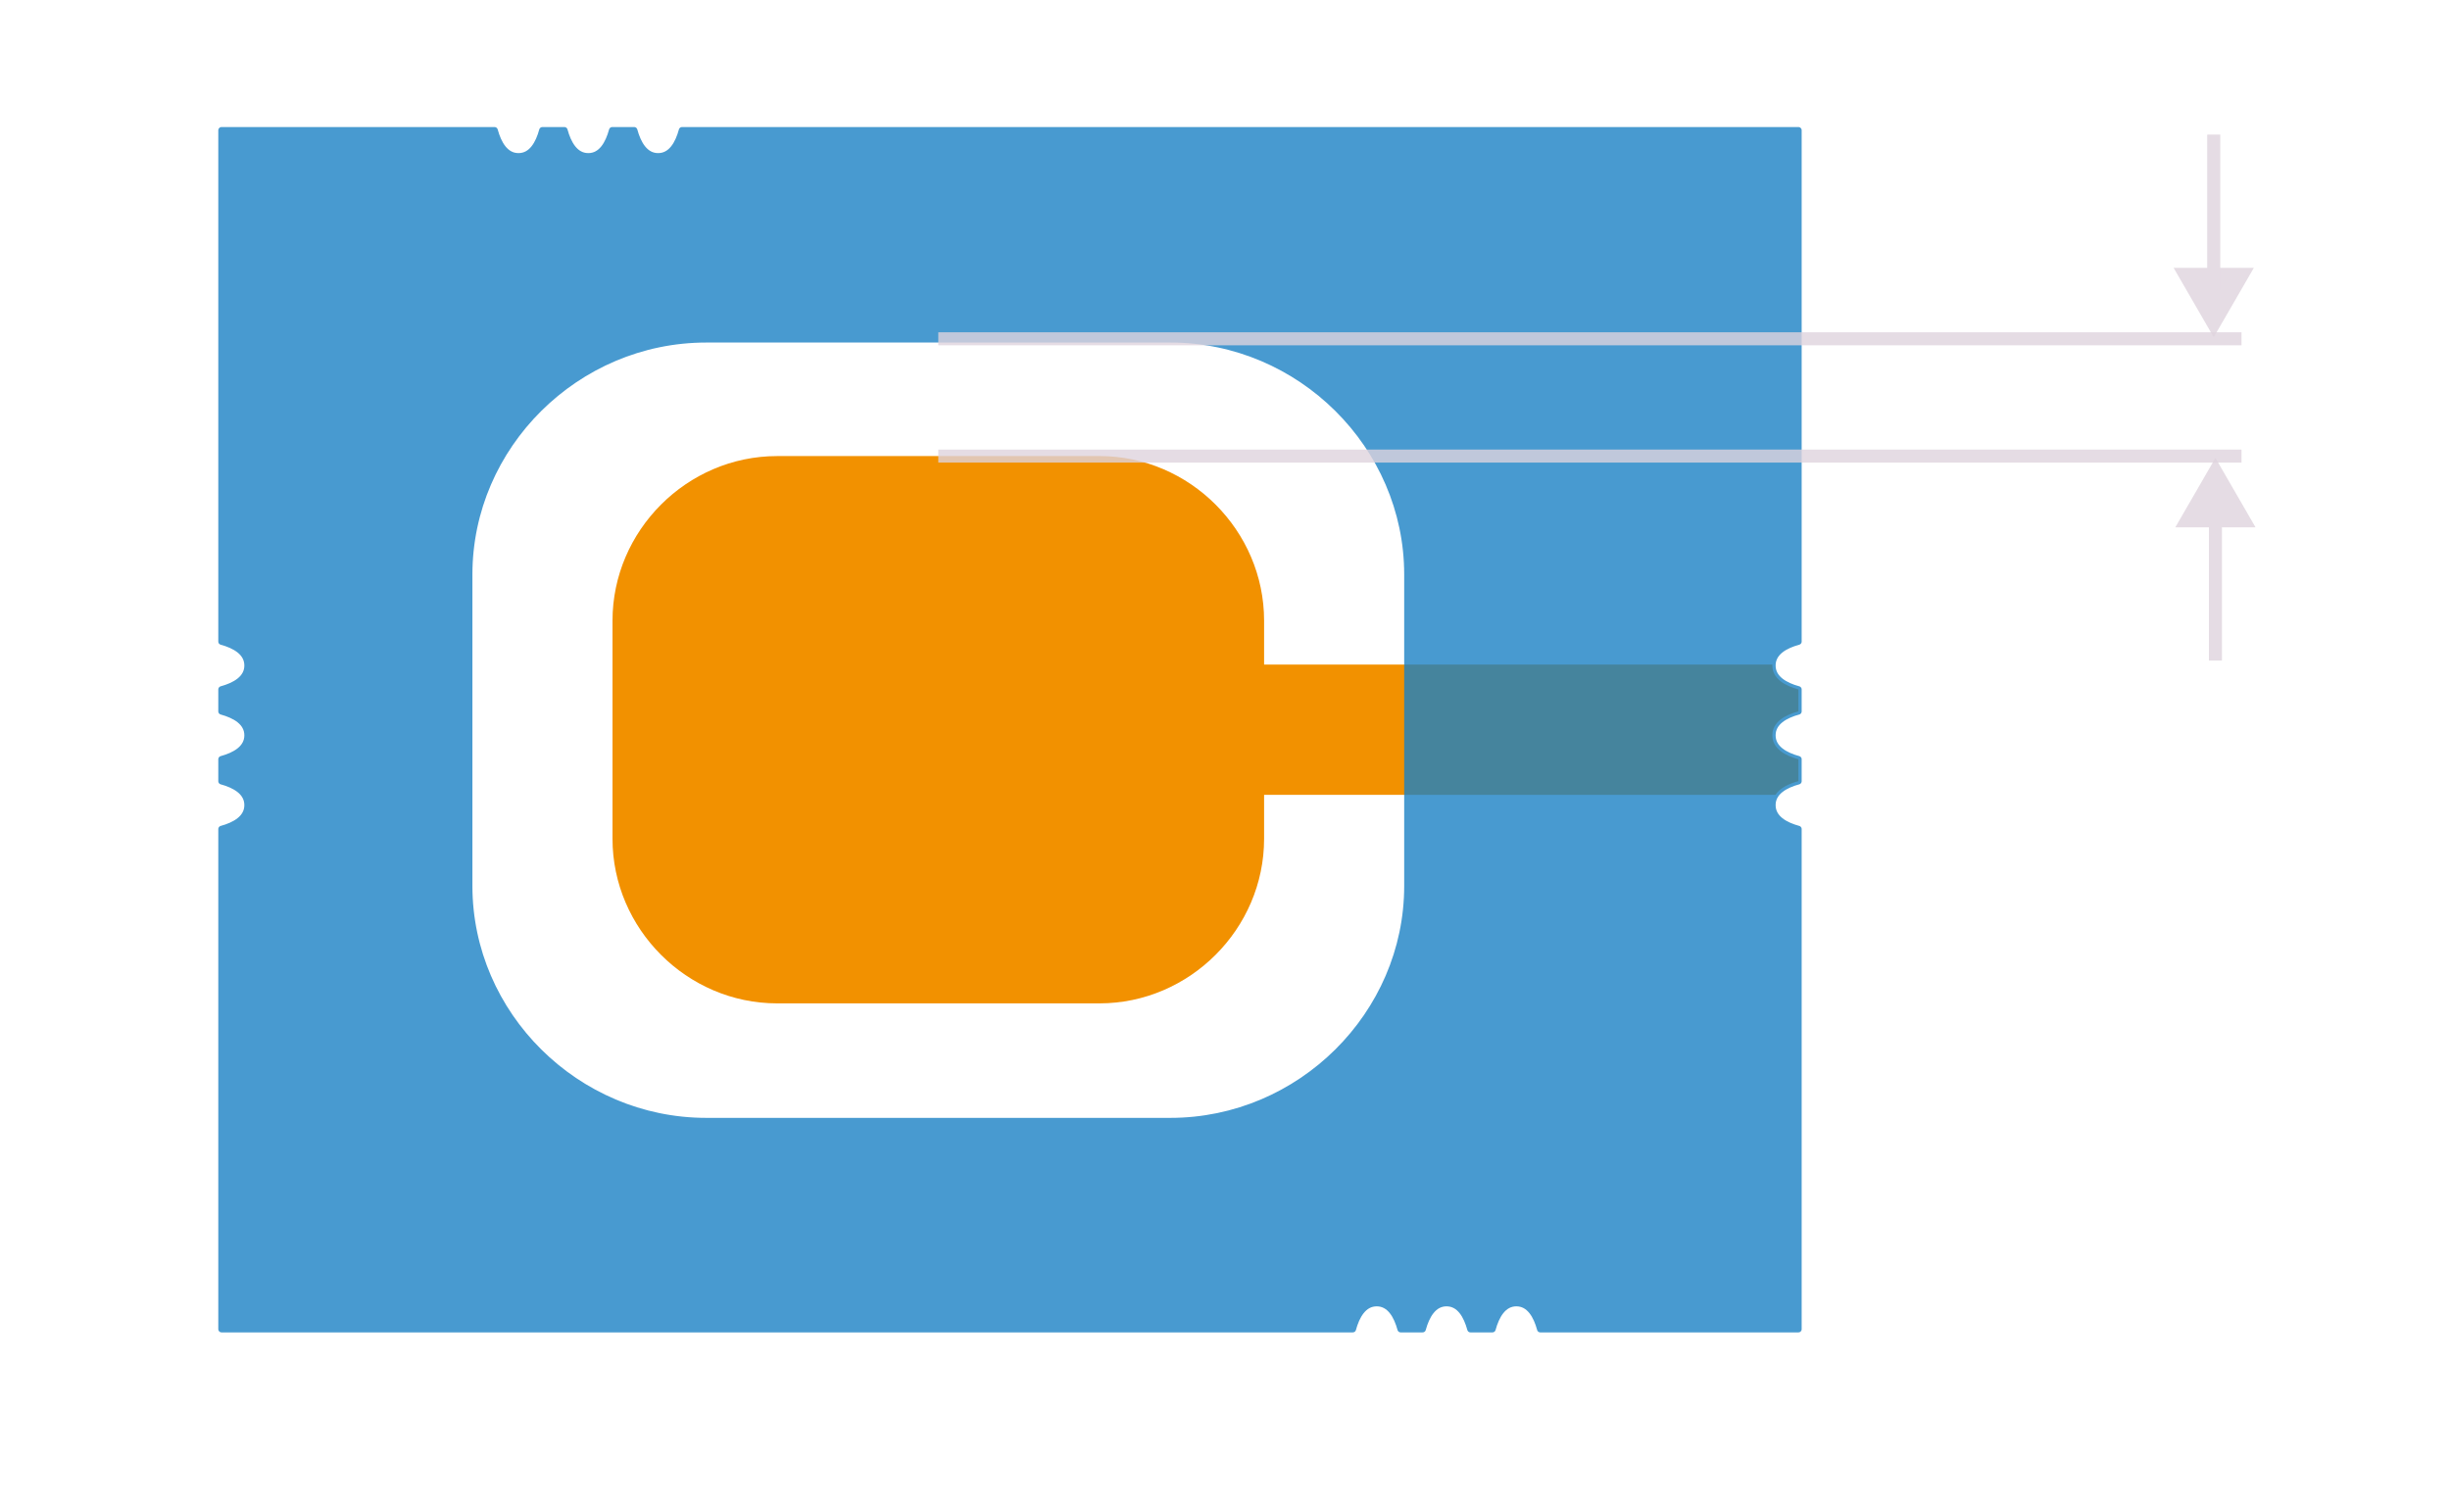
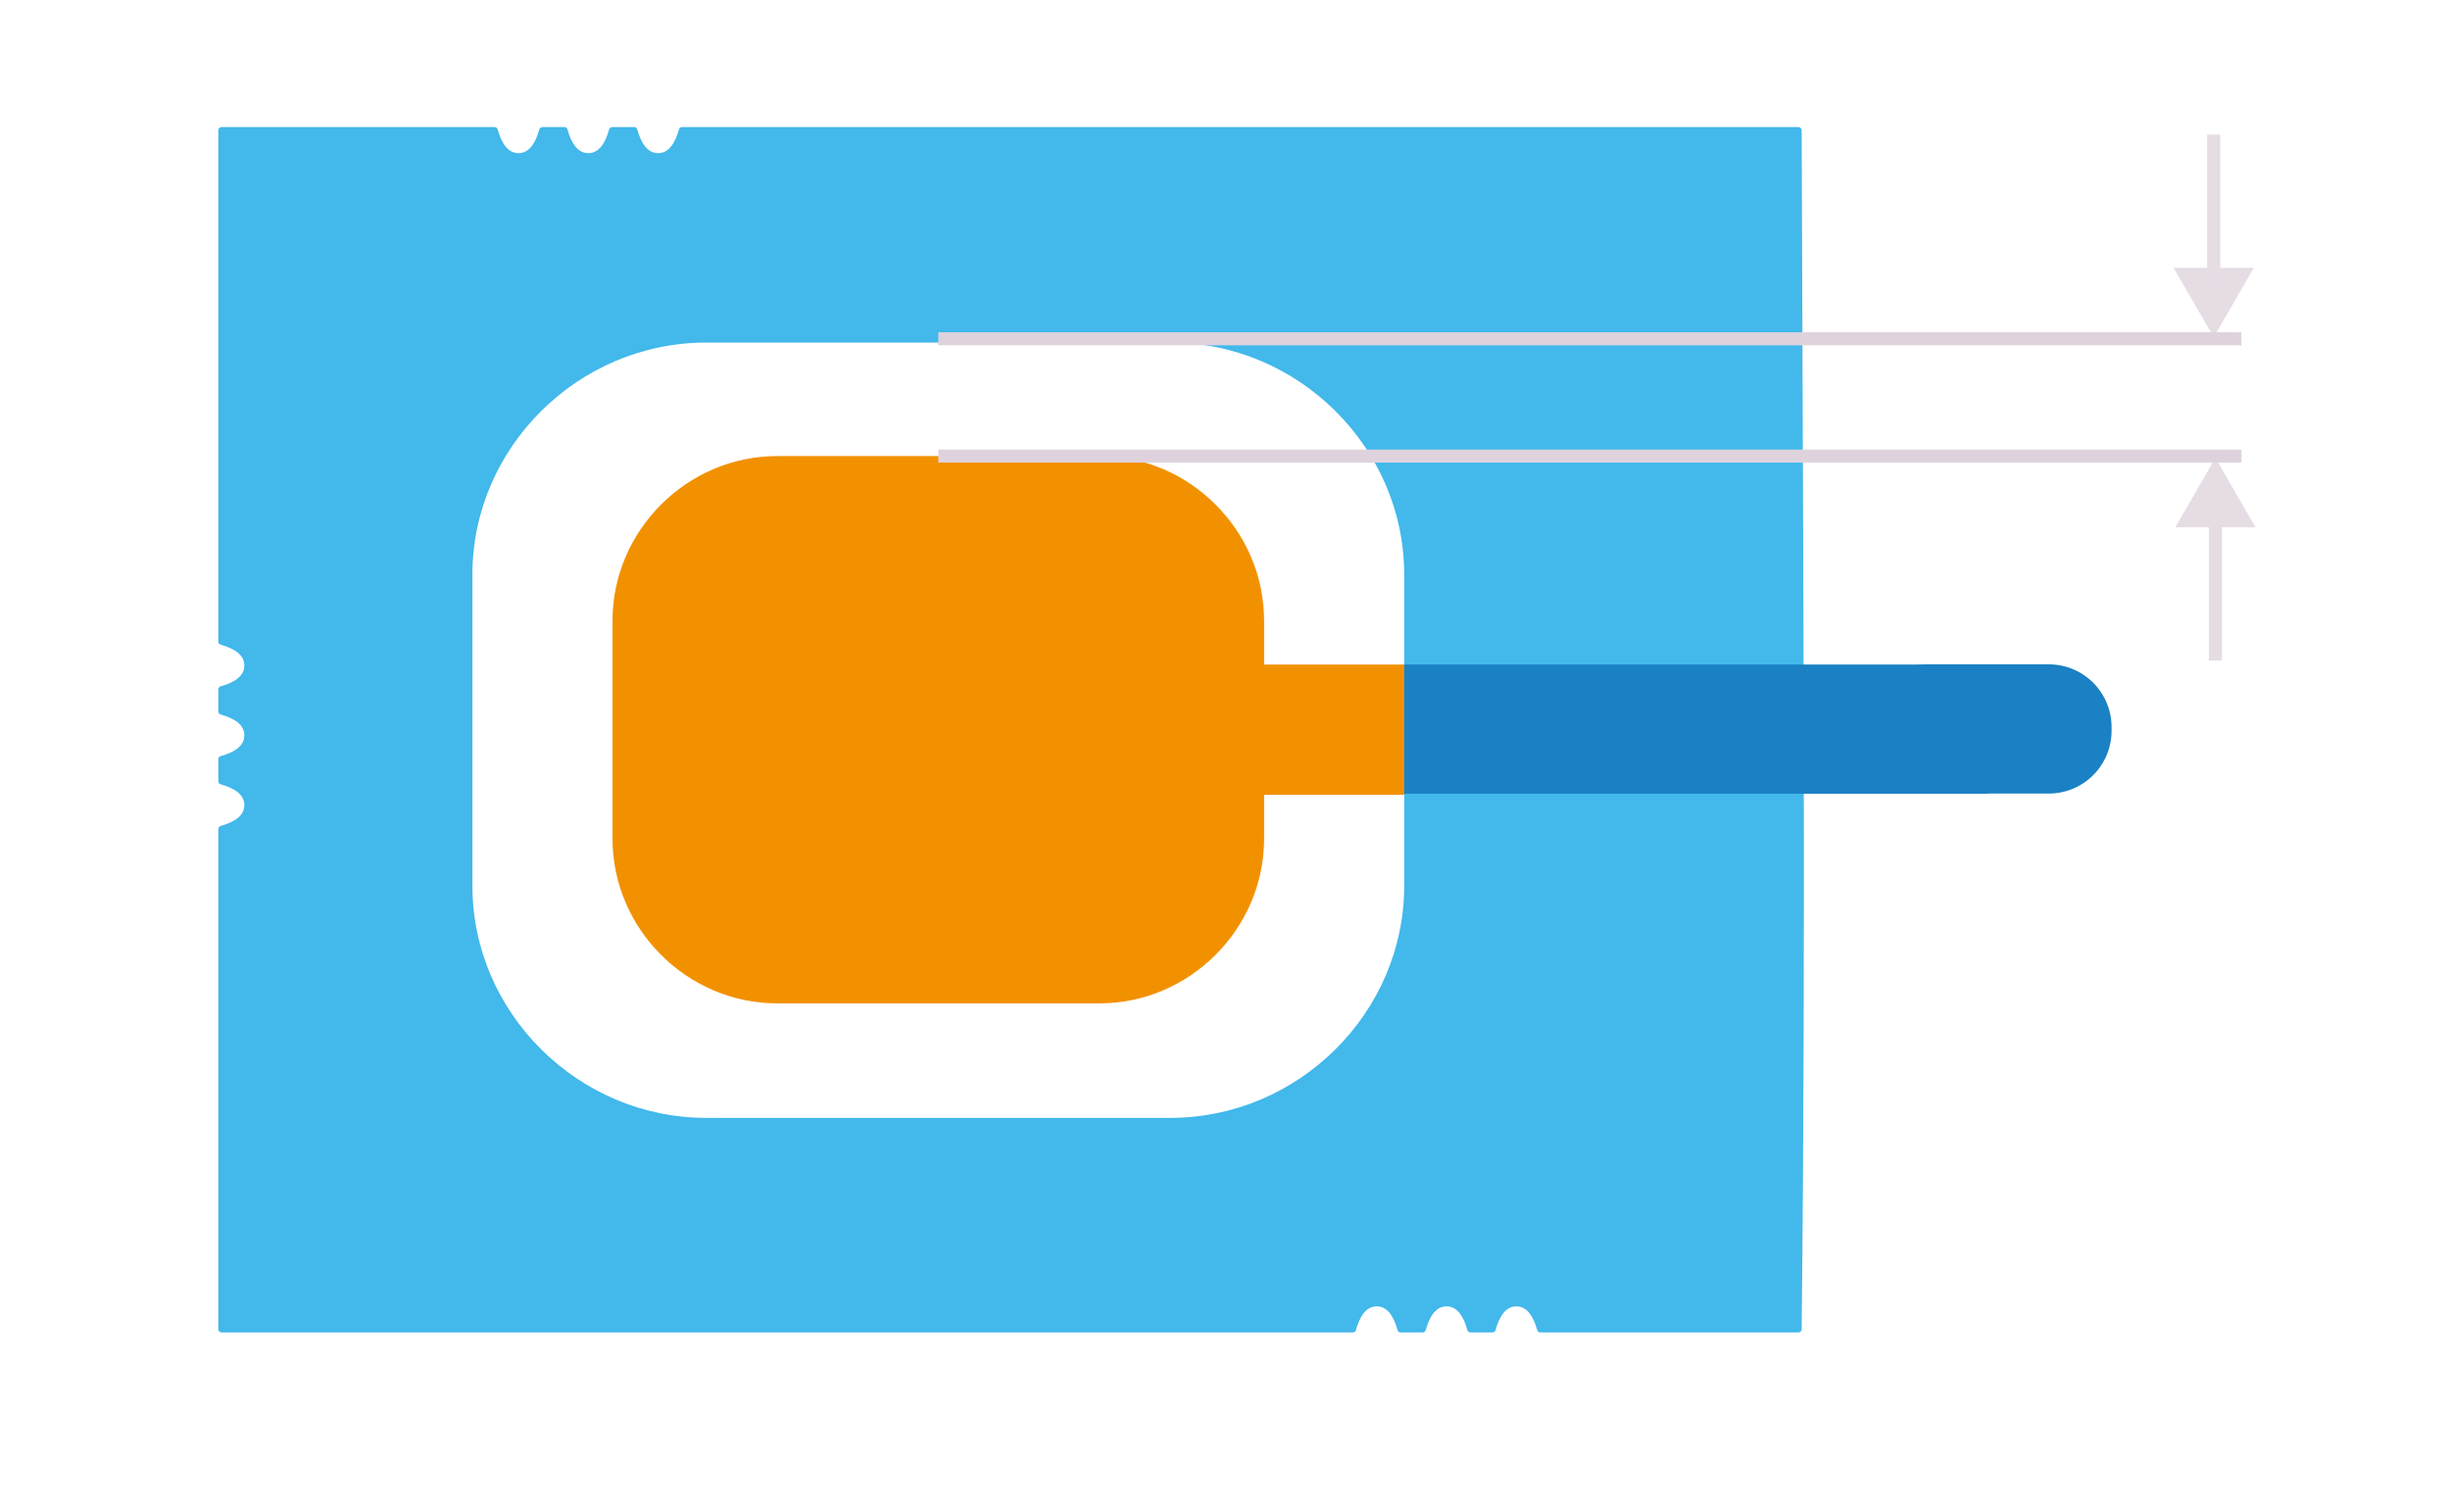
<svg xmlns="http://www.w3.org/2000/svg" width="376" height="232" viewBox="0 0 99.483 61.383" version="1.1" id="svg5" xml:space="preserve">
  <defs id="defs2">
    <marker style="overflow:visible" id="TriangleStart" refX="0" refY="0" orient="auto-start-reverse" markerWidth="5.324" markerHeight="6.155" viewBox="0 0 5.324 6.155" preserveAspectRatio="xMidYMid">
      <path transform="scale(0.5)" style="fill:context-stroke;fill-rule:evenodd;stroke:context-stroke;stroke-width:1pt" d="M 5.77,0 -2.88,5 V -5 Z" id="path135" />
    </marker>
  </defs>
  <g id="layer2" style="display:inline" transform="translate(-12.69995,-4.233332)">
    <path id="rect238" style="color:#ded3dd;display:inline;fill:#f29100;fill-opacity:1;stroke-width:1;stroke-linejoin:round;paint-order:stroke fill markers" d="m 44.254,22.754 c -3.657,0 -6.683,3.027 -6.683,6.684 v 8.857 c 0,3.657 3.026,6.684 6.683,6.684 h 13.092 c 3.657,0 6.683,-3.027 6.683,-6.684 v -1.784 h 20.762 c 0.185,-0.281 0.554,-0.452 0.934,-0.556 v -0.89 c -0.54,-0.148 -1.058,-0.43 -1.058,-0.972 0,-0.542 0.517,-0.824 1.058,-0.972 v -0.891 c -0.54,-0.148 -1.058,-0.43 -1.058,-0.972 0,-0.013 4.65e-4,-0.025 0.001,-0.038 H 64.029 v -1.783 c 0,-3.657 -3.026,-6.684 -6.683,-6.684 z" />
  </g>
  <g id="layer11">
-     <path id="rect6810" style="display:inline;fill:#1a81c4;fill-opacity:1;stroke:#1a81c4;stroke-width:0.265;stroke-linejoin:round;stroke-dasharray:none;stroke-opacity:1;paint-order:stroke fill markers;opacity:0.8" d="M 21.696 9.525 L 21.696 30.286 C 22.236 30.434 22.754 30.717 22.754 31.259 C 22.754 31.8 22.236 32.083 21.696 32.231 L 21.696 33.121 C 22.236 33.269 22.754 33.552 22.754 34.094 C 22.754 34.635 22.236 34.918 21.696 35.066 L 21.696 35.956 C 22.236 36.104 22.754 36.387 22.754 36.928 C 22.754 37.47 22.236 37.753 21.696 37.901 L 21.696 58.208 L 67.63 58.208 C 67.778 57.668 68.061 57.15 68.602 57.15 C 69.144 57.15 69.427 57.668 69.575 58.208 L 70.465 58.208 C 70.613 57.668 70.896 57.15 71.437 57.15 C 71.979 57.15 72.262 57.668 72.409 58.208 L 73.3 58.208 C 73.448 57.668 73.731 57.15 74.272 57.15 C 74.814 57.15 75.097 57.668 75.244 58.208 L 85.725 58.208 L 85.725 37.901 C 85.184 37.753 84.667 37.47 84.667 36.928 C 84.667 36.387 85.184 36.104 85.725 35.956 L 85.725 35.066 C 85.184 34.918 84.667 34.635 84.667 34.094 C 84.667 33.552 85.184 33.269 85.725 33.121 L 85.725 32.231 C 85.184 32.083 84.667 31.8 84.667 31.259 C 84.667 30.717 85.184 30.434 85.725 30.286 L 85.725 9.525 L 40.395 9.525 C 40.247 10.066 39.965 10.583 39.423 10.583 C 38.881 10.583 38.598 10.066 38.45 9.525 L 37.56 9.525 C 37.412 10.066 37.13 10.583 36.588 10.583 C 36.046 10.583 35.764 10.066 35.616 9.525 L 34.725 9.525 C 34.578 10.066 34.295 10.583 33.753 10.583 C 33.212 10.583 32.929 10.066 32.781 9.525 L 21.696 9.525 z M 41.374 18.011 L 60.226 18.011 C 65.492 18.011 69.85 22.335 69.85 27.56 L 69.85 40.213 C 69.85 45.437 65.492 49.761 60.226 49.761 L 41.374 49.761 C 36.108 49.761 31.75 45.437 31.75 40.213 L 31.75 27.56 C 31.75 22.335 36.108 18.011 41.374 18.011 z " transform="translate(-12.69995,-4.233332)" />
-     <path style="opacity:0.8;fill:#1a1a1a;fill-opacity:1;stroke:#ded3dd;stroke-width:0.529;paint-order:markers stroke fill;stroke-dasharray:none;stroke-opacity:1" d="M 38.1,13.758 H 91.017" id="path69353" />
-     <path style="opacity:0.8;fill:#1a1a1a;fill-opacity:1;stroke:#ded3dd;stroke-width:0.529;paint-order:markers stroke fill;stroke-dasharray:none;stroke-opacity:1" d="M 38.1,18.521 H 91.017" id="path69355" />
+     <path id="rect6810" style="display:inline;opacity:1;fill:#42b8eb;fill-opacity:1;stroke:#42b8eb;stroke-width:0.265;stroke-linejoin:round;stroke-dasharray:none;stroke-opacity:1;paint-order:stroke fill markers" d="M 8.996,5.292 V 26.053 c 0.541,0.148 1.058,0.431 1.058,0.973 0,0.542 -0.518,0.824 -1.058,0.972 v 0.89 c 0.541,0.148 1.058,0.431 1.058,0.973 0,0.542 -0.518,0.824 -1.058,0.972 v 0.89 c 0.541,0.148 1.058,0.431 1.058,0.973 0,0.542 -0.518,0.824 -1.058,0.972 v 20.308 h 45.935 c 0.148,-0.541 0.43,-1.058 0.972,-1.058 0.542,0 0.824,0.518 0.972,1.058 h 0.89 c 0.148,-0.541 0.431,-1.058 0.973,-1.058 0.542,0 0.824,0.518 0.972,1.058 h 0.89 c 0.148,-0.541 0.431,-1.058 0.973,-1.058 0.542,0 0.824,0.518 0.972,1.058 h 10.48 c 0.178,-16.568 0.047,-31.959 0,-48.683 H 27.695 c -0.148,0.541 -0.43,1.058 -0.972,1.058 -0.542,0 -0.825,-0.518 -0.973,-1.058 H 24.86 c -0.148,0.541 -0.43,1.058 -0.972,1.058 -0.542,0 -0.824,-0.518 -0.972,-1.058 h -0.89 c -0.148,0.541 -0.43,1.058 -0.972,1.058 -0.542,0 -0.825,-0.518 -0.973,-1.058 z M 28.674,13.778 h 18.852 c 5.266,0 9.624,4.324 9.624,9.548 v 12.653 c 0,5.224 -4.358,9.549 -9.624,9.549 H 28.674 c -5.266,0 -9.624,-4.324 -9.624,-9.549 V 23.326 c 0,-5.224 4.358,-9.548 9.624,-9.548 z" />
+     <rect style="fill:#42b8eb;stroke:#1a81c4;stroke-width:5.098;stroke-linecap:square;stroke-linejoin:miter;stroke-dasharray:none;stroke-opacity:1" id="rect1" width="18.62" height="0.149" x="59.569" y="29.535" />
+     <path style="opacity:1;fill:#1a1a1a;fill-opacity:1;stroke:#ded3dd;stroke-width:0.529;paint-order:markers stroke fill;stroke-dasharray:none;stroke-opacity:1" d="M 38.1,13.758 H 91.017" id="path69353" />
+     <path style="opacity:1;fill:#1a1a1a;fill-opacity:1;stroke:#ded3dd;stroke-width:0.529;paint-order:markers stroke fill;stroke-dasharray:none;stroke-opacity:1" d="M 38.1,18.521 H 91.017" id="path69355" />
+     <rect style="fill:#1a81c4;fill-opacity:1;stroke:#1a81c4;stroke-width:5.098;stroke-linecap:round;stroke-linejoin:round;stroke-dasharray:none;stroke-opacity:1" id="rect1-6" width="4.927" height="0.149" x="78.265" y="29.527" />
  </g>
  <g id="layer1" transform="translate(-12.69995,-4.233332)" style="fill:#e0e0e0;fill-opacity:1;stroke:#ded3dd;stroke-opacity:1">
    <path style="opacity:0.8;fill:#e0e0e0;fill-opacity:1;stroke:#ded3dd;stroke-width:0.529;stroke-dasharray:none;stroke-opacity:1;marker-end:url(#TriangleStart);paint-order:markers stroke fill" d="M 102.589,9.699 V 16.049" id="path69411" />
    <path style="opacity:0.8;fill:#e0e0e0;fill-opacity:1;stroke:#ded3dd;stroke-width:0.529;stroke-dasharray:none;stroke-opacity:1;marker-end:url(#TriangleStart);paint-order:markers stroke fill" d="m 102.658,31.058 v -6.35" id="path69443" />
  </g>
</svg>
